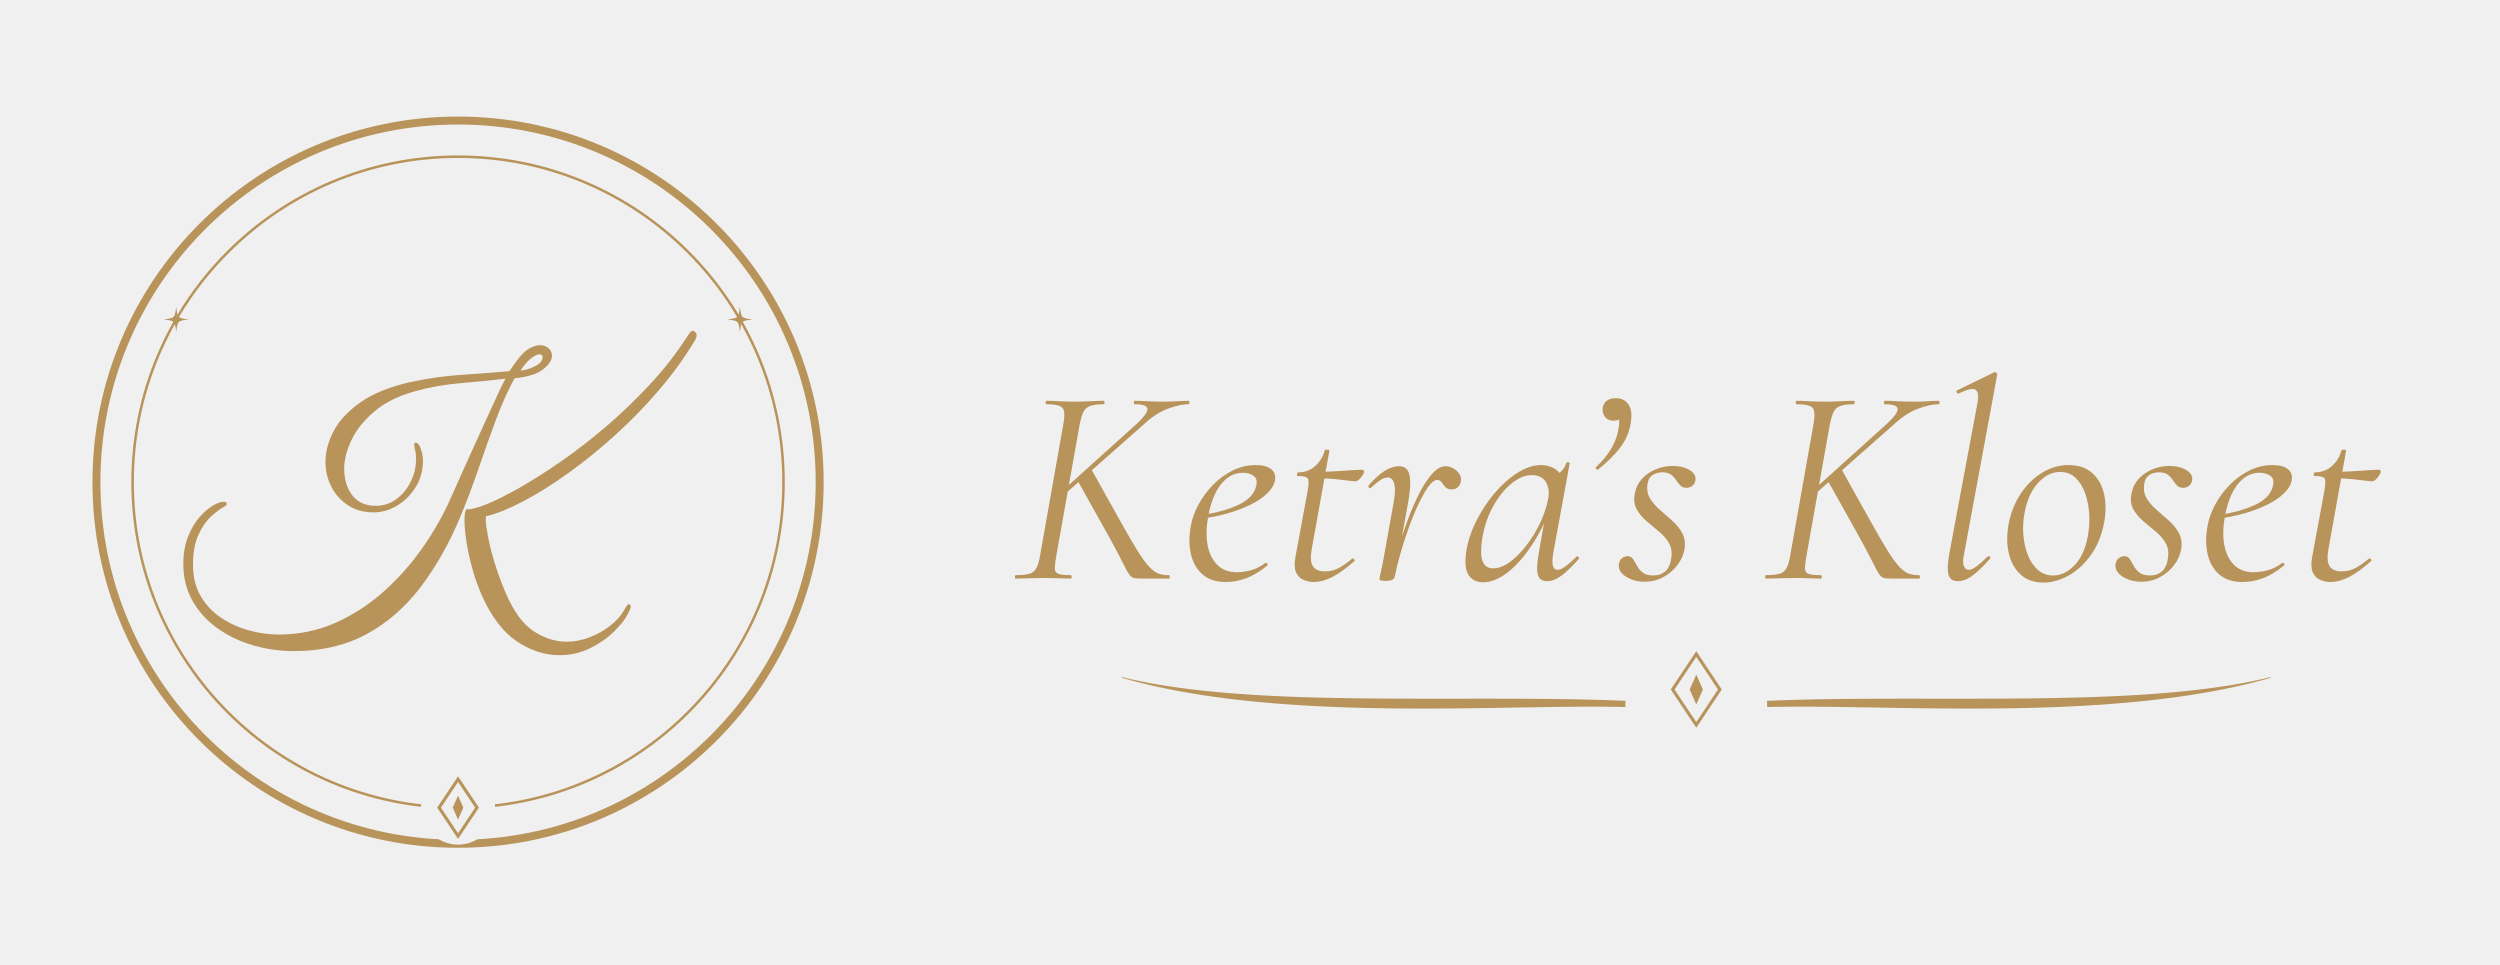
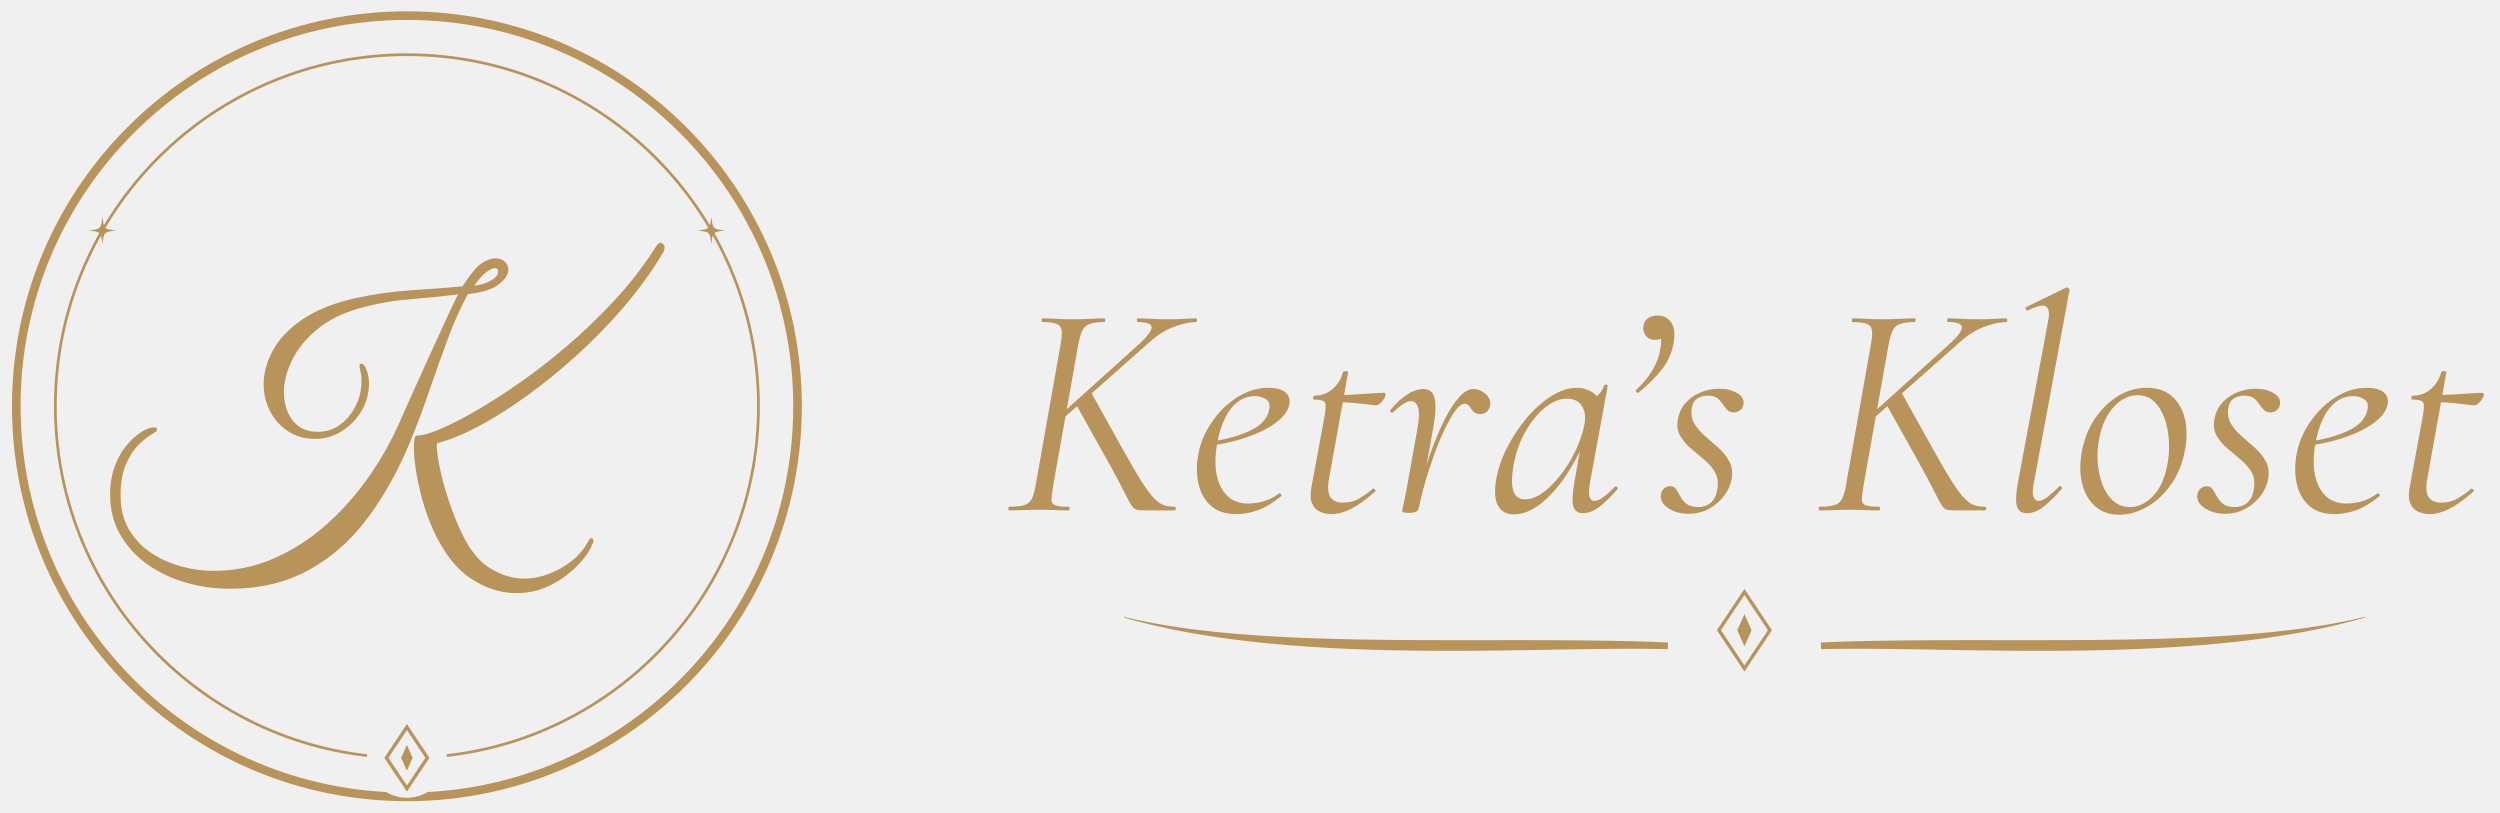
- <svg xmlns="http://www.w3.org/2000/svg" viewBox="0 0 1037 400" width="1037" height="400">
+ <svg xmlns="http://www.w3.org/2000/svg" viewBox="34.0 44.0 959.5 312.0" width="960" height="312">
  <defs>
    <mask id="m" maskUnits="userSpaceOnUse" x="0" y="0" width="1037" height="400">
      <rect width="1037" height="400" fill="white" />
      <circle fill="black" cx="190" cy="335.0" r="15.36" />
      <circle fill="black" cx="703.613" cy="286.0" r="19.11" />
    </mask>
  </defs>
  <g mask="url(#m)">
    <circle cx="190" cy="200.0" r="150" fill="none" stroke="#B8935A" stroke-width="3.30" />
    <circle cx="190" cy="200.0" r="135.00" fill="none" stroke="#B8935A" stroke-width="1.05" />
    <path fill="#B8935A" d="M232.072 271.762Q223.0 271.762 214.511 266.125Q206.022 260.487 200.061 247.398Q197.469 241.566 195.849 235.604Q194.229 229.642 193.451 224.458Q192.674 219.274 192.674 215.905Q192.674 211.758 193.581 211.239Q196.043 211.498 201.81 209.166Q207.578 206.833 215.548 202.297Q223.518 197.761 232.785 191.346Q242.051 184.93 251.447 176.895Q260.843 168.86 269.526 159.529Q278.21 150.198 284.819 139.959Q285.726 138.534 286.245 137.886Q286.763 137.238 287.282 137.238Q287.93 137.238 288.448 137.821Q288.966 138.404 288.966 139.052Q288.966 140.089 288.059 141.514Q281.838 151.882 273.35 161.797Q264.861 171.711 255.27 180.394Q245.68 189.078 235.96 196.076Q226.24 203.074 217.427 207.74Q208.614 212.406 201.875 214.09Q201.486 213.831 201.486 215.386Q201.486 217.59 202.394 222.45Q203.301 227.31 205.18 233.466Q207.059 239.622 209.781 245.972Q214.706 257.506 221.38 261.848Q228.054 266.19 235.182 266.19Q239.718 266.19 244.514 264.375Q249.309 262.561 253.326 259.386Q257.344 256.21 259.547 251.934Q260.325 250.638 260.714 250.638Q261.621 250.638 261.621 251.674Q261.621 252.063 261.426 252.517Q261.232 252.97 260.584 254.396Q258.77 258.025 254.558 262.107Q250.346 266.19 244.578 268.976Q238.811 271.762 232.072 271.762ZM122.042 270.078Q113.229 270.078 104.999 267.68Q96.77 265.282 90.225 260.617Q83.68 255.951 79.857 249.212Q76.034 242.473 76.034 233.919Q76.034 227.698 77.913 222.838Q79.792 217.978 82.578 214.738Q85.365 211.498 88.151 209.814Q90.938 208.129 92.752 208.129Q94.048 208.129 94.048 208.906Q94.048 209.554 93.4 209.943Q90.419 211.498 87.309 214.479Q84.198 217.46 82.125 222.255Q80.051 227.05 80.051 234.178Q80.051 241.954 83.356 247.462Q86.661 252.97 92.039 256.47Q97.418 259.969 103.638 261.589Q109.859 263.209 115.562 263.209Q128.262 263.209 139.278 258.284Q150.294 253.359 159.431 245.13Q168.568 236.9 175.566 226.791Q182.565 216.682 187.101 206.314Q188.786 202.556 191.118 197.307Q193.451 192.058 196.173 186.097Q198.894 180.135 201.486 174.433Q204.078 168.73 206.217 164.13Q208.355 159.529 209.651 157.066Q200.968 158.103 190.924 158.946Q180.88 159.788 171.808 162.38Q161.699 165.231 155.284 170.674Q148.869 176.118 145.823 182.468Q142.778 188.818 142.778 194.391Q142.778 201.13 146.147 205.472Q149.517 209.814 155.867 209.814Q160.662 209.814 164.421 207.027Q168.179 204.241 170.382 199.77Q172.586 195.298 172.586 190.244Q172.586 188.17 172.197 186.745Q171.808 185.319 171.808 184.542Q171.808 183.634 172.456 183.634Q173.363 183.634 174.141 185.19Q175.437 188.17 175.437 191.022Q175.437 197.113 172.456 201.973Q169.475 206.833 164.81 209.684Q160.144 212.535 154.96 212.535Q148.869 212.535 144.398 209.619Q139.926 206.703 137.464 201.908Q135.002 197.113 135.002 191.54Q135.002 185.19 138.501 178.645Q142.0 172.1 149.776 166.722Q157.552 161.343 170.253 158.492Q180.88 156.159 191.896 155.446Q202.912 154.734 211.336 153.956Q215.872 146.958 218.723 145.078Q221.574 143.199 223.907 143.199Q226.24 143.199 227.601 144.495Q228.962 145.791 228.962 147.606Q228.962 150.198 225.398 153.114Q221.834 156.03 213.41 156.937Q209.262 164.583 205.763 173.979Q202.264 183.375 198.765 193.614Q195.266 203.852 191.118 213.961Q184.12 230.809 174.53 243.445Q164.939 256.081 151.979 263.079Q139.019 270.078 122.042 270.078ZM215.872 153.697Q219.112 153.438 222.093 151.818Q225.074 150.198 225.074 148.254Q225.074 146.958 223.778 146.958Q222.611 146.958 220.538 148.448Q218.464 149.938 215.872 153.697Z" />
    <path fill="#B8935A" d="M73.09,127.25 C73.66,131.92 73.66,131.92 78.34,132.50 C73.66,133.08 73.66,133.08 73.09,137.75 C72.51,133.08 72.51,133.08 67.84,132.50 C72.51,131.92 72.51,131.92 73.09,127.25Z" />
    <path fill="#B8935A" d="M306.91,127.25 C307.49,131.92 307.49,131.92 312.16,132.50 C307.49,133.08 307.49,133.08 306.91,137.75 C306.34,133.08 306.34,133.08 301.66,132.50 C306.34,131.92 306.34,131.92 306.91,127.25Z" />
    <path fill="#B8935A" d="M421.345 240.0Q420.991 240.0 420.991 239.292Q420.991 238.584 421.345 238.584Q425.003 238.584 426.986 237.994Q428.968 237.404 429.9 235.634Q430.832 233.864 431.422 230.442L441.098 175.808Q442.042 170.734 440.721 169.2Q439.399 167.666 433.971 167.666Q433.735 167.666 433.735 166.958Q433.735 166.25 433.971 166.25Q436.402 166.25 439.364 166.427Q442.326 166.604 445.7 166.604Q449.193 166.604 452.391 166.427Q455.589 166.25 457.902 166.25Q458.138 166.25 458.138 166.958Q458.138 167.666 457.902 167.666Q454.244 167.666 452.261 168.374Q450.279 169.082 449.406 170.852Q448.532 172.622 447.848 176.044L438.172 230.442Q437.582 233.864 437.523 235.634Q437.464 237.404 438.927 237.994Q440.39 238.584 444.237 238.584Q444.497 238.584 444.497 239.292Q444.497 240.0 444.237 240.0Q441.759 240.0 439.234 239.882Q436.709 239.764 433.074 239.764Q429.7 239.764 426.679 239.882Q423.658 240.0 421.345 240.0ZM474.823 240.0Q472.486 240.0 471.212 239.917Q469.938 239.835 469.123 239.103Q468.309 238.372 467.342 236.566Q466.374 234.761 464.675 231.398Q462.976 228.035 459.955 222.536L446.786 198.983L452.568 194.428L464.675 216.117Q469.182 224.259 472.097 228.861Q475.012 233.463 477.065 235.492Q479.118 237.522 480.888 238.053Q482.658 238.584 484.876 238.584Q485.23 238.584 485.23 239.292Q485.23 240.0 484.876 240.0Q480.888 240.0 478.457 240.0Q476.026 240.0 474.823 240.0ZM437.936 206.063 471.613 175.714Q476.215 171.371 475.967 169.519Q475.72 167.666 470.551 167.666Q470.315 167.666 470.315 166.958Q470.315 166.25 470.551 166.25Q472.911 166.25 475.743 166.427Q478.575 166.604 482.587 166.604Q486.458 166.604 488.711 166.427Q490.965 166.25 493.018 166.25Q493.372 166.25 493.372 166.958Q493.372 167.666 493.018 167.666Q489.36 167.666 484.298 169.578Q479.236 171.489 473.997 176.422L440.508 206.016ZM508.524 241.416Q502.246 241.416 498.647 238.136Q495.048 234.855 493.927 229.545Q492.806 224.235 493.962 218.17Q494.718 213.757 497.148 209.261Q499.579 204.765 503.214 201.072Q506.848 197.378 511.356 195.148Q515.863 192.918 520.937 192.918Q525.209 192.918 527.297 194.617Q529.386 196.316 528.867 199.29Q528.324 202.075 525.634 204.671Q522.943 207.267 518.66 209.367Q514.376 211.468 509.125 212.966Q503.874 214.465 498.258 215.149L498.494 213.615Q507.532 212.317 513.716 209.403Q519.899 206.488 521.008 201.768Q521.858 198.606 519.958 197.355Q518.058 196.104 515.651 196.104Q511.71 196.104 508.724 198.57Q505.739 201.036 503.863 205.166Q501.986 209.296 501.16 214.276Q499.933 220.86 500.901 226.052Q501.868 231.244 504.936 234.301Q508.004 237.357 513.031 237.357Q515.84 237.357 518.919 236.531Q521.999 235.705 524.878 233.51Q525.209 233.274 525.622 233.746Q526.035 234.218 525.704 234.548Q521.22 238.254 516.961 239.835Q512.701 241.416 508.524 241.416ZM544.986 241.416Q542.72 241.416 540.667 240.519Q538.614 239.622 537.622 237.428Q536.631 235.233 537.292 231.362L542.366 203.892Q543.168 199.526 542.508 198.488Q541.847 197.449 538.354 197.449Q537.882 197.449 537.988 196.694Q538.094 195.939 538.448 195.939Q542.602 195.939 545.54 193.319Q548.478 190.7 549.47 186.876Q549.517 186.499 550.532 186.534Q551.546 186.57 551.428 186.947L544.112 227.752Q543.216 232.542 544.537 234.773Q545.859 237.003 549.517 237.003Q553.01 237.003 555.712 235.422Q558.414 233.84 560.939 231.693Q561.175 231.457 561.659 231.929Q562.143 232.401 561.883 232.66Q556.55 237.38 552.549 239.398Q548.549 241.416 544.986 241.416ZM561.978 199.668Q561.671 199.668 559.346 199.361Q557.022 199.054 553.895 198.747Q550.768 198.44 547.841 198.44L548.077 195.679Q551.051 195.679 554.638 195.443Q558.225 195.207 561.175 195.018Q564.125 194.83 564.951 194.83Q565.447 194.83 565.671 195.113Q565.895 195.396 565.777 195.868Q565.565 196.812 564.373 198.24Q563.181 199.668 561.978 199.668ZM578.545 239.15 577.365 239.032Q578.356 233.722 580.079 227.527Q581.802 221.332 584.055 215.314Q586.309 209.296 588.882 204.329Q591.454 199.361 594.192 196.375Q596.929 193.39 599.596 193.39Q601.201 193.39 602.782 194.251Q604.363 195.113 605.331 196.576Q606.298 198.039 605.944 199.762Q605.638 201.296 604.646 202.146Q603.655 202.995 602.168 202.995Q600.398 202.995 599.525 202.016Q598.652 201.036 598.003 200.057Q597.354 199.078 596.15 199.078Q594.475 199.078 592.492 201.851Q590.51 204.624 588.374 209.131Q586.238 213.639 584.315 219.008Q582.392 224.377 580.869 229.687Q579.347 234.997 578.545 239.15ZM574.863 240.944Q573.188 240.944 572.692 240.743Q572.196 240.543 572.196 240.189Q572.196 239.811 572.857 236.885Q573.518 233.958 573.99 231.268L577.884 209.485Q578.804 204.742 578.592 202.323Q578.38 199.904 577.565 198.971Q576.751 198.039 575.713 198.039Q574.084 198.039 572.185 199.408Q570.285 200.777 568.609 202.382Q568.326 202.665 567.854 202.228Q567.382 201.792 567.665 201.414Q571.158 197.378 574.25 195.384Q577.341 193.39 580.362 193.39Q582.486 193.39 583.642 194.759Q584.799 196.128 584.952 199.55Q585.106 202.972 583.949 209.202L578.545 239.15Q578.285 240.944 574.863 240.944ZM615.125 241.534Q611.302 241.534 609.284 238.69Q607.266 235.846 608.116 229.262Q609.036 222.866 612.187 216.459Q615.337 210.052 619.833 204.706Q624.329 199.361 629.415 196.139Q634.5 192.918 639.173 192.918Q641.344 192.918 643.445 193.709Q645.545 194.499 647.044 196.305Q648.542 198.11 648.778 201.013L643.775 197.874Q645.215 197.638 647.162 195.939Q649.109 194.24 649.699 191.974Q649.935 191.62 650.584 191.762Q651.233 191.903 651.115 192.139L644.271 229.498Q643.114 236.366 646.041 236.366Q647.41 236.366 649.439 234.867Q651.469 233.368 653.923 230.914Q654.277 230.56 654.749 231.032Q655.221 231.504 654.867 231.858Q651.02 236.224 647.87 238.643Q644.719 241.062 641.651 241.062Q638.725 241.062 637.934 238.478Q637.144 235.894 638.276 229.498L641.132 212.978L643.138 210.972Q639.645 219.893 634.925 226.831Q630.205 233.77 625.084 237.652Q619.963 241.534 615.125 241.534ZM619.373 235.752Q622.677 235.752 626.217 233.18Q629.757 230.607 633.025 226.406Q636.294 222.206 638.713 217.167Q641.132 212.128 642.1 207.314Q643.044 202.948 641.25 199.974Q639.456 197.001 635.067 197.095Q631.008 197.19 626.736 200.753Q622.464 204.317 619.184 210.311Q615.904 216.306 614.747 223.952Q613.85 229.876 614.983 232.814Q616.116 235.752 619.373 235.752ZM662.962 194.712Q662.49 195.066 662.077 194.476Q661.664 193.886 662.136 193.65Q666.124 189.897 668.425 185.944Q670.726 181.991 671.364 177.838Q671.93 174.675 671.411 173.165Q670.892 171.654 670.136 171.253L673.464 170.168Q673.582 172.292 672.437 173.401Q671.293 174.51 669.405 174.51Q667.068 174.51 665.877 173.094Q664.685 171.678 664.779 169.648Q664.874 167.595 666.301 166.38Q667.729 165.164 670.349 165.164Q673.676 165.164 675.505 167.831Q677.334 170.498 676.39 175.666Q675.494 181.26 671.895 185.862Q668.296 190.464 662.962 194.712ZM682.172 241.298Q677.712 241.298 674.384 239.15Q671.057 237.003 671.529 233.935Q671.788 232.33 672.85 231.516Q673.912 230.702 675.14 230.702Q676.65 230.702 677.429 231.929Q678.208 233.156 679.034 234.702Q679.86 236.248 681.37 237.475Q682.88 238.702 685.76 238.702Q688.922 238.702 690.857 236.908Q692.792 235.115 693.241 231.528Q693.807 227.846 692.238 225.191Q690.668 222.536 688.037 220.4Q685.406 218.264 682.88 216.07Q680.355 213.875 678.868 211.196Q677.382 208.518 678.09 204.812Q678.774 201.131 681.181 198.547Q683.588 195.962 686.94 194.617Q690.291 193.272 693.784 193.272Q698.008 193.272 700.816 194.971Q703.625 196.67 703.271 199.125Q703.011 200.824 701.878 201.591Q700.746 202.358 699.66 202.358Q697.961 202.358 697.017 201.39Q696.073 200.423 695.235 199.137Q694.397 197.85 693.146 196.883Q691.896 195.915 689.465 195.915Q687.246 195.915 685.5 197.048Q683.754 198.181 683.423 200.612Q682.833 204.104 684.403 206.7Q685.972 209.296 688.568 211.527Q691.164 213.757 693.736 216.07Q696.309 218.382 697.819 221.214Q699.33 224.046 698.716 227.822Q698.15 231.244 695.813 234.36Q693.477 237.475 689.949 239.386Q686.42 241.298 682.172 241.298ZM732.511 240.0Q732.157 240.0 732.157 239.292Q732.157 238.584 732.511 238.584Q736.169 238.584 738.152 237.994Q740.134 237.404 741.066 235.634Q741.998 233.864 742.588 230.442L752.264 175.808Q753.208 170.734 751.887 169.2Q750.565 167.666 745.137 167.666Q744.901 167.666 744.901 166.958Q744.901 166.25 745.137 166.25Q747.568 166.25 750.53 166.427Q753.492 166.604 756.866 166.604Q760.359 166.604 763.557 166.427Q766.755 166.25 769.068 166.25Q769.304 166.25 769.304 166.958Q769.304 167.666 769.068 167.666Q765.41 167.666 763.427 168.374Q761.445 169.082 760.572 170.852Q759.698 172.622 759.014 176.044L749.338 230.442Q748.748 233.864 748.689 235.634Q748.63 237.404 750.093 237.994Q751.556 238.584 755.403 238.584Q755.663 238.584 755.663 239.292Q755.663 240.0 755.403 240.0Q752.925 240.0 750.4 239.882Q747.875 239.764 744.24 239.764Q740.866 239.764 737.845 239.882Q734.824 240.0 732.511 240.0ZM785.989 240.0Q783.652 240.0 782.378 239.917Q781.104 239.835 780.289 239.103Q779.475 238.372 778.508 236.566Q777.54 234.761 775.841 231.398Q774.142 228.035 771.121 222.536L757.952 198.983L763.734 194.428L775.841 216.117Q780.348 224.259 783.263 228.861Q786.178 233.463 788.231 235.492Q790.284 237.522 792.054 238.053Q793.824 238.584 796.042 238.584Q796.396 238.584 796.396 239.292Q796.396 240.0 796.042 240.0Q792.054 240.0 789.623 240.0Q787.192 240.0 785.989 240.0ZM749.102 206.063 782.779 175.714Q787.381 171.371 787.133 169.519Q786.886 167.666 781.717 167.666Q781.481 167.666 781.481 166.958Q781.481 166.25 781.717 166.25Q784.077 166.25 786.909 166.427Q789.741 166.604 793.753 166.604Q797.624 166.604 799.877 166.427Q802.131 166.25 804.184 166.25Q804.538 166.25 804.538 166.958Q804.538 167.666 804.184 167.666Q800.526 167.666 795.464 169.578Q790.402 171.489 785.163 176.422L751.674 206.016ZM812.09 241.062Q809.022 241.062 808.244 238.442Q807.465 235.823 808.598 229.498L820.303 166.911Q821.058 162.757 819.442 161.672Q817.825 160.586 812.421 163.229Q811.949 163.442 811.666 162.734Q811.382 162.026 811.854 161.908L827.124 154.45Q827.619 154.214 828.091 154.686Q828.563 155.158 828.445 155.394L814.757 229.498Q813.955 233.085 814.592 234.725Q815.229 236.366 816.645 236.366Q817.943 236.366 819.949 234.855Q821.955 233.345 824.41 230.914Q824.882 230.442 825.354 230.914Q825.826 231.386 825.354 231.858Q821.507 236.224 818.368 238.643Q815.229 241.062 812.09 241.062ZM847.514 241.652Q841.874 241.652 838.227 238.372Q834.581 235.091 833.26 229.545Q831.938 223.999 833.212 217.226Q834.534 210.311 838.168 204.824Q841.803 199.337 846.995 196.128Q852.187 192.918 858.063 192.918Q864.199 192.918 867.904 196.257Q871.61 199.597 872.813 205.131Q874.017 210.665 872.695 217.226Q871.256 224.684 867.303 230.218Q863.35 235.752 858.11 238.702Q852.871 241.652 847.514 241.652ZM851.62 238.702Q856.529 238.702 860.577 234.419Q864.624 230.135 866.016 222.418Q866.866 218.052 866.618 213.415Q866.37 208.777 864.978 204.765Q863.586 200.753 860.99 198.252Q858.394 195.75 854.547 195.75Q849.638 195.75 845.532 200.14Q841.425 204.529 839.891 212.152Q838.947 216.707 839.254 221.356Q839.561 226.005 841.036 229.946Q842.511 233.888 845.201 236.295Q847.892 238.702 851.62 238.702ZM888.2 241.298Q883.74 241.298 880.412 239.15Q877.085 237.003 877.557 233.935Q877.816 232.33 878.878 231.516Q879.94 230.702 881.168 230.702Q882.678 230.702 883.457 231.929Q884.236 233.156 885.062 234.702Q885.888 236.248 887.398 237.475Q888.908 238.702 891.788 238.702Q894.95 238.702 896.885 236.908Q898.82 235.115 899.269 231.528Q899.835 227.846 898.266 225.191Q896.696 222.536 894.065 220.4Q891.434 218.264 888.908 216.07Q886.383 213.875 884.896 211.196Q883.41 208.518 884.118 204.812Q884.802 201.131 887.209 198.547Q889.616 195.962 892.968 194.617Q896.319 193.272 899.812 193.272Q904.036 193.272 906.844 194.971Q909.653 196.67 909.299 199.125Q909.039 200.824 907.906 201.591Q906.774 202.358 905.688 202.358Q903.989 202.358 903.045 201.39Q902.101 200.423 901.263 199.137Q900.425 197.85 899.174 196.883Q897.924 195.915 895.493 195.915Q893.274 195.915 891.528 197.048Q889.782 198.181 889.451 200.612Q888.861 204.104 890.431 206.7Q892 209.296 894.596 211.527Q897.192 213.757 899.764 216.07Q902.337 218.382 903.847 221.214Q905.358 224.046 904.744 227.822Q904.178 231.244 901.841 234.36Q899.505 237.475 895.977 239.386Q892.448 241.298 888.2 241.298ZM930.256 241.416Q923.978 241.416 920.379 238.136Q916.78 234.855 915.659 229.545Q914.538 224.235 915.694 218.17Q916.45 213.757 918.88 209.261Q921.311 204.765 924.946 201.072Q928.58 197.378 933.088 195.148Q937.595 192.918 942.669 192.918Q946.941 192.918 949.029 194.617Q951.118 196.316 950.599 199.29Q950.056 202.075 947.366 204.671Q944.675 207.267 940.392 209.367Q936.108 211.468 930.857 212.966Q925.606 214.465 919.99 215.149L920.226 213.615Q929.264 212.317 935.448 209.403Q941.631 206.488 942.74 201.768Q943.59 198.606 941.69 197.355Q939.79 196.104 937.383 196.104Q933.442 196.104 930.456 198.57Q927.471 201.036 925.595 205.166Q923.718 209.296 922.892 214.276Q921.665 220.86 922.633 226.052Q923.6 231.244 926.668 234.301Q929.736 237.357 934.763 237.357Q937.572 237.357 940.651 236.531Q943.731 235.705 946.61 233.51Q946.941 233.274 947.354 233.746Q947.767 234.218 947.436 234.548Q942.952 238.254 938.693 239.835Q934.433 241.416 930.256 241.416ZM966.718 241.416Q964.452 241.416 962.399 240.519Q960.346 239.622 959.354 237.428Q958.363 235.233 959.024 231.362L964.098 203.892Q964.9 199.526 964.24 198.488Q963.579 197.449 960.086 197.449Q959.614 197.449 959.72 196.694Q959.826 195.939 960.18 195.939Q964.334 195.939 967.272 193.319Q970.21 190.7 971.202 186.876Q971.249 186.499 972.264 186.534Q973.278 186.57 973.16 186.947L965.844 227.752Q964.948 232.542 966.269 234.773Q967.591 237.003 971.249 237.003Q974.742 237.003 977.444 235.422Q980.146 233.84 982.671 231.693Q982.907 231.457 983.391 231.929Q983.875 232.401 983.615 232.66Q978.282 237.38 974.281 239.398Q970.281 241.416 966.718 241.416ZM983.71 199.668Q983.403 199.668 981.078 199.361Q978.754 199.054 975.627 198.747Q972.5 198.44 969.573 198.44L969.809 195.679Q972.783 195.679 976.37 195.443Q979.957 195.207 982.907 195.018Q985.857 194.83 986.683 194.83Q987.179 194.83 987.403 195.113Q987.627 195.396 987.509 195.868Q987.297 196.812 986.105 198.24Q984.913 199.668 983.71 199.668Z" />
    <path fill="#B8935A" d="M674.26,290.70 L672.84,290.65 L671.40,290.59 L669.95,290.54 L668.49,290.48 L667.01,290.43 L665.52,290.38 L664.01,290.34 L662.50,290.29 L660.96,290.25 L659.42,290.21 L657.86,290.18 L656.29,290.14 L654.71,290.11 L653.11,290.08 L651.51,290.05 L649.89,290.02 L648.26,290.00 L646.62,289.98 L644.97,289.96 L643.31,289.94 L641.63,289.92 L639.95,289.91 L638.26,289.89 L636.56,289.88 L634.85,289.87 L633.13,289.86 L631.40,289.85 L629.66,289.84 L627.92,289.84 L626.17,289.83 L624.40,289.83 L622.64,289.83 L620.86,289.82 L619.08,289.82 L617.29,289.82 L615.49,289.82 L613.69,289.82 L611.88,289.82 L610.06,289.82 L608.24,289.83 L606.42,289.83 L604.59,289.83 L602.75,289.83 L600.91,289.83 L599.06,289.83 L597.21,289.83 L595.36,289.83 L593.50,289.83 L591.64,289.83 L589.78,289.83 L587.91,289.83 L586.04,289.82 L584.17,289.82 L582.30,289.81 L580.42,289.81 L578.54,289.80 L576.67,289.79 L574.78,289.78 L572.90,289.76 L571.02,289.75 L569.14,289.73 L567.25,289.72 L565.37,289.70 L563.49,289.67 L561.60,289.65 L559.72,289.62 L557.84,289.59 L555.96,289.56 L554.08,289.52 L552.20,289.48 L550.32,289.44 L548.45,289.40 L546.58,289.35 L544.71,289.30 L542.84,289.25 L540.98,289.19 L539.12,289.13 L537.26,289.06 L535.41,288.99 L533.56,288.91 L531.71,288.84 L529.87,288.75 L528.03,288.67 L526.20,288.57 L524.37,288.48 L522.55,288.37 L520.74,288.27 L518.93,288.16 L517.12,288.04 L515.32,287.91 L513.53,287.78 L511.75,287.65 L509.97,287.51 L508.20,287.36 L506.43,287.21 L504.68,287.05 L502.93,286.88 L501.19,286.71 L499.46,286.53 L497.73,286.34 L496.02,286.15 L494.31,285.95 L492.61,285.74 L490.93,285.52 L489.25,285.30 L487.58,285.06 L485.92,284.82 L484.28,284.57 L482.64,284.32 L481.02,284.05 L479.40,283.78 L477.80,283.49 L476.21,283.20 L474.63,282.89 L473.06,282.58 L471.51,282.26 L469.96,281.93 L468.43,281.58 L466.92,281.23 L465.42,280.86 L465.34,281.14 L466.83,281.57 L468.33,281.98 L469.85,282.39 L471.38,282.79 L472.92,283.18 L474.48,283.57 L476.05,283.95 L477.63,284.31 L479.22,284.68 L480.83,285.03 L482.45,285.37 L484.07,285.71 L485.72,286.04 L487.37,286.36 L489.03,286.67 L490.70,286.98 L492.38,287.27 L494.08,287.56 L495.78,287.85 L497.49,288.12 L499.22,288.39 L500.95,288.65 L502.69,288.90 L504.44,289.14 L506.19,289.38 L507.96,289.61 L509.73,289.83 L511.51,290.05 L513.30,290.26 L515.09,290.46 L516.90,290.66 L518.70,290.85 L520.52,291.03 L522.34,291.20 L524.16,291.37 L526.00,291.53 L527.83,291.69 L529.68,291.84 L531.52,291.98 L533.37,292.12 L535.23,292.25 L537.09,292.38 L538.95,292.50 L540.82,292.61 L542.69,292.72 L544.56,292.83 L546.44,292.92 L548.32,293.02 L550.20,293.10 L552.08,293.19 L553.97,293.26 L555.85,293.34 L557.74,293.40 L559.63,293.47 L561.52,293.52 L563.41,293.58 L565.30,293.63 L567.19,293.67 L569.08,293.71 L570.97,293.75 L572.86,293.78 L574.74,293.81 L576.63,293.84 L578.51,293.86 L580.40,293.88 L582.28,293.89 L584.16,293.90 L586.03,293.91 L587.91,293.91 L589.78,293.92 L591.64,293.92 L593.51,293.91 L595.37,293.91 L597.23,293.90 L599.08,293.89 L600.93,293.87 L602.77,293.86 L604.61,293.84 L606.44,293.82 L608.27,293.80 L610.09,293.78 L611.91,293.76 L613.71,293.74 L615.52,293.71 L617.32,293.68 L619.11,293.66 L620.89,293.63 L622.66,293.60 L624.43,293.57 L626.19,293.54 L627.94,293.51 L629.69,293.48 L631.42,293.45 L633.15,293.42 L634.87,293.40 L636.58,293.37 L638.27,293.34 L639.96,293.31 L641.64,293.29 L643.31,293.27 L644.97,293.24 L646.62,293.22 L648.25,293.20 L649.88,293.18 L651.49,293.17 L653.10,293.15 L654.69,293.14 L656.26,293.13 L657.83,293.13 L659.38,293.12 L660.92,293.12 L662.45,293.13 L663.97,293.13 L665.47,293.14 L666.95,293.16 L668.42,293.17 L669.88,293.20 L671.33,293.22 L672.75,293.26 L674.17,293.30Z" />
    <path fill="#B8935A" d="M733.06,293.30 L734.47,293.26 L735.90,293.22 L737.34,293.20 L738.80,293.17 L740.27,293.16 L741.76,293.14 L743.26,293.13 L744.77,293.13 L746.30,293.12 L747.84,293.12 L749.40,293.13 L750.96,293.13 L752.54,293.14 L754.13,293.15 L755.73,293.17 L757.35,293.18 L758.97,293.20 L760.61,293.22 L762.26,293.24 L763.91,293.27 L765.58,293.29 L767.26,293.31 L768.95,293.34 L770.65,293.37 L772.36,293.40 L774.08,293.42 L775.80,293.45 L777.54,293.48 L779.28,293.51 L781.03,293.54 L782.79,293.57 L784.56,293.60 L786.34,293.63 L788.12,293.66 L789.91,293.68 L791.71,293.71 L793.51,293.74 L795.32,293.76 L797.14,293.78 L798.96,293.80 L800.79,293.82 L802.62,293.84 L804.46,293.86 L806.30,293.87 L808.15,293.89 L810.00,293.90 L811.86,293.91 L813.72,293.91 L815.58,293.92 L817.45,293.92 L819.32,293.91 L821.19,293.91 L823.07,293.90 L824.95,293.89 L826.83,293.88 L828.71,293.86 L830.60,293.84 L832.48,293.81 L834.37,293.78 L836.26,293.75 L838.15,293.71 L840.04,293.67 L841.93,293.63 L843.82,293.58 L845.71,293.52 L847.60,293.47 L849.49,293.40 L851.37,293.34 L853.26,293.26 L855.14,293.19 L857.03,293.10 L858.91,293.02 L860.79,292.92 L862.66,292.83 L864.54,292.72 L866.41,292.61 L868.27,292.50 L870.14,292.38 L872.00,292.25 L873.85,292.12 L875.70,291.98 L877.55,291.84 L879.39,291.69 L881.23,291.53 L883.06,291.37 L884.89,291.20 L886.71,291.03 L888.52,290.85 L890.33,290.66 L892.13,290.46 L893.93,290.26 L895.72,290.05 L897.50,289.83 L899.27,289.61 L901.03,289.38 L902.79,289.14 L904.54,288.90 L906.28,288.65 L908.01,288.39 L909.73,288.12 L911.44,287.85 L913.15,287.56 L914.84,287.27 L916.52,286.98 L918.20,286.67 L919.86,286.36 L921.51,286.04 L923.15,285.71 L924.78,285.37 L926.40,285.03 L928.00,284.68 L929.60,284.31 L931.18,283.95 L932.75,283.57 L934.30,283.18 L935.85,282.79 L937.38,282.39 L938.89,281.98 L940.40,281.57 L941.89,281.14 L941.81,280.86 L940.31,281.23 L938.79,281.58 L937.26,281.93 L935.72,282.26 L934.17,282.58 L932.60,282.89 L931.02,283.20 L929.43,283.49 L927.82,283.78 L926.21,284.05 L924.58,284.32 L922.95,284.57 L921.30,284.82 L919.64,285.06 L917.98,285.30 L916.30,285.52 L914.61,285.74 L912.91,285.95 L911.21,286.15 L909.49,286.34 L907.77,286.53 L906.04,286.71 L904.30,286.88 L902.55,287.05 L900.79,287.21 L899.03,287.36 L897.26,287.51 L895.48,287.65 L893.69,287.78 L891.90,287.91 L890.10,288.04 L888.30,288.16 L886.49,288.27 L884.67,288.37 L882.85,288.48 L881.02,288.57 L879.19,288.67 L877.36,288.75 L875.51,288.84 L873.67,288.91 L871.82,288.99 L869.97,289.06 L868.11,289.13 L866.25,289.19 L864.38,289.25 L862.52,289.30 L860.65,289.35 L858.78,289.40 L856.90,289.44 L855.03,289.48 L853.15,289.52 L851.27,289.56 L849.39,289.59 L847.51,289.62 L845.62,289.65 L843.74,289.67 L841.86,289.70 L839.97,289.72 L838.09,289.73 L836.21,289.75 L834.32,289.76 L832.44,289.78 L830.56,289.79 L828.68,289.80 L826.80,289.81 L824.93,289.81 L823.05,289.82 L821.18,289.82 L819.31,289.83 L817.45,289.83 L815.58,289.83 L813.72,289.83 L811.86,289.83 L810.01,289.83 L808.16,289.83 L806.32,289.83 L804.48,289.83 L802.64,289.83 L800.81,289.83 L798.98,289.83 L797.16,289.82 L795.35,289.82 L793.54,289.82 L791.74,289.82 L789.94,289.82 L788.15,289.82 L786.37,289.82 L784.59,289.83 L782.82,289.83 L781.06,289.83 L779.31,289.84 L777.56,289.84 L775.82,289.85 L774.10,289.86 L772.38,289.87 L770.67,289.88 L768.97,289.89 L767.27,289.91 L765.59,289.92 L763.92,289.94 L762.26,289.96 L760.61,289.98 L758.97,290.00 L757.34,290.02 L755.72,290.05 L754.11,290.08 L752.52,290.11 L750.94,290.14 L749.37,290.18 L747.81,290.21 L746.26,290.25 L744.73,290.29 L743.21,290.34 L741.71,290.38 L740.21,290.43 L738.74,290.48 L737.27,290.54 L735.82,290.59 L734.39,290.65 L732.97,290.70Z" />
  </g>
  <path fill="none" stroke="#B8935A" stroke-width="1.30" stroke-linejoin="miter" d="M190,323.19 L197.88,335.0 L190,346.81 L182.12,335.0Z" />
  <path fill="#B8935A" d="M190,330.04 L192.21,335.0 L190,339.96 L187.79,335.0Z" />
  <path fill="none" stroke="#B8935A" stroke-width="1.30" stroke-linejoin="miter" d="M703.613,271.30 L713.41,286.0 L703.613,300.70 L693.81,286.0Z" />
  <path fill="#B8935A" d="M703.613,279.83 L706.36,286.0 L703.613,292.17 L700.87,286.0Z" />
</svg>
